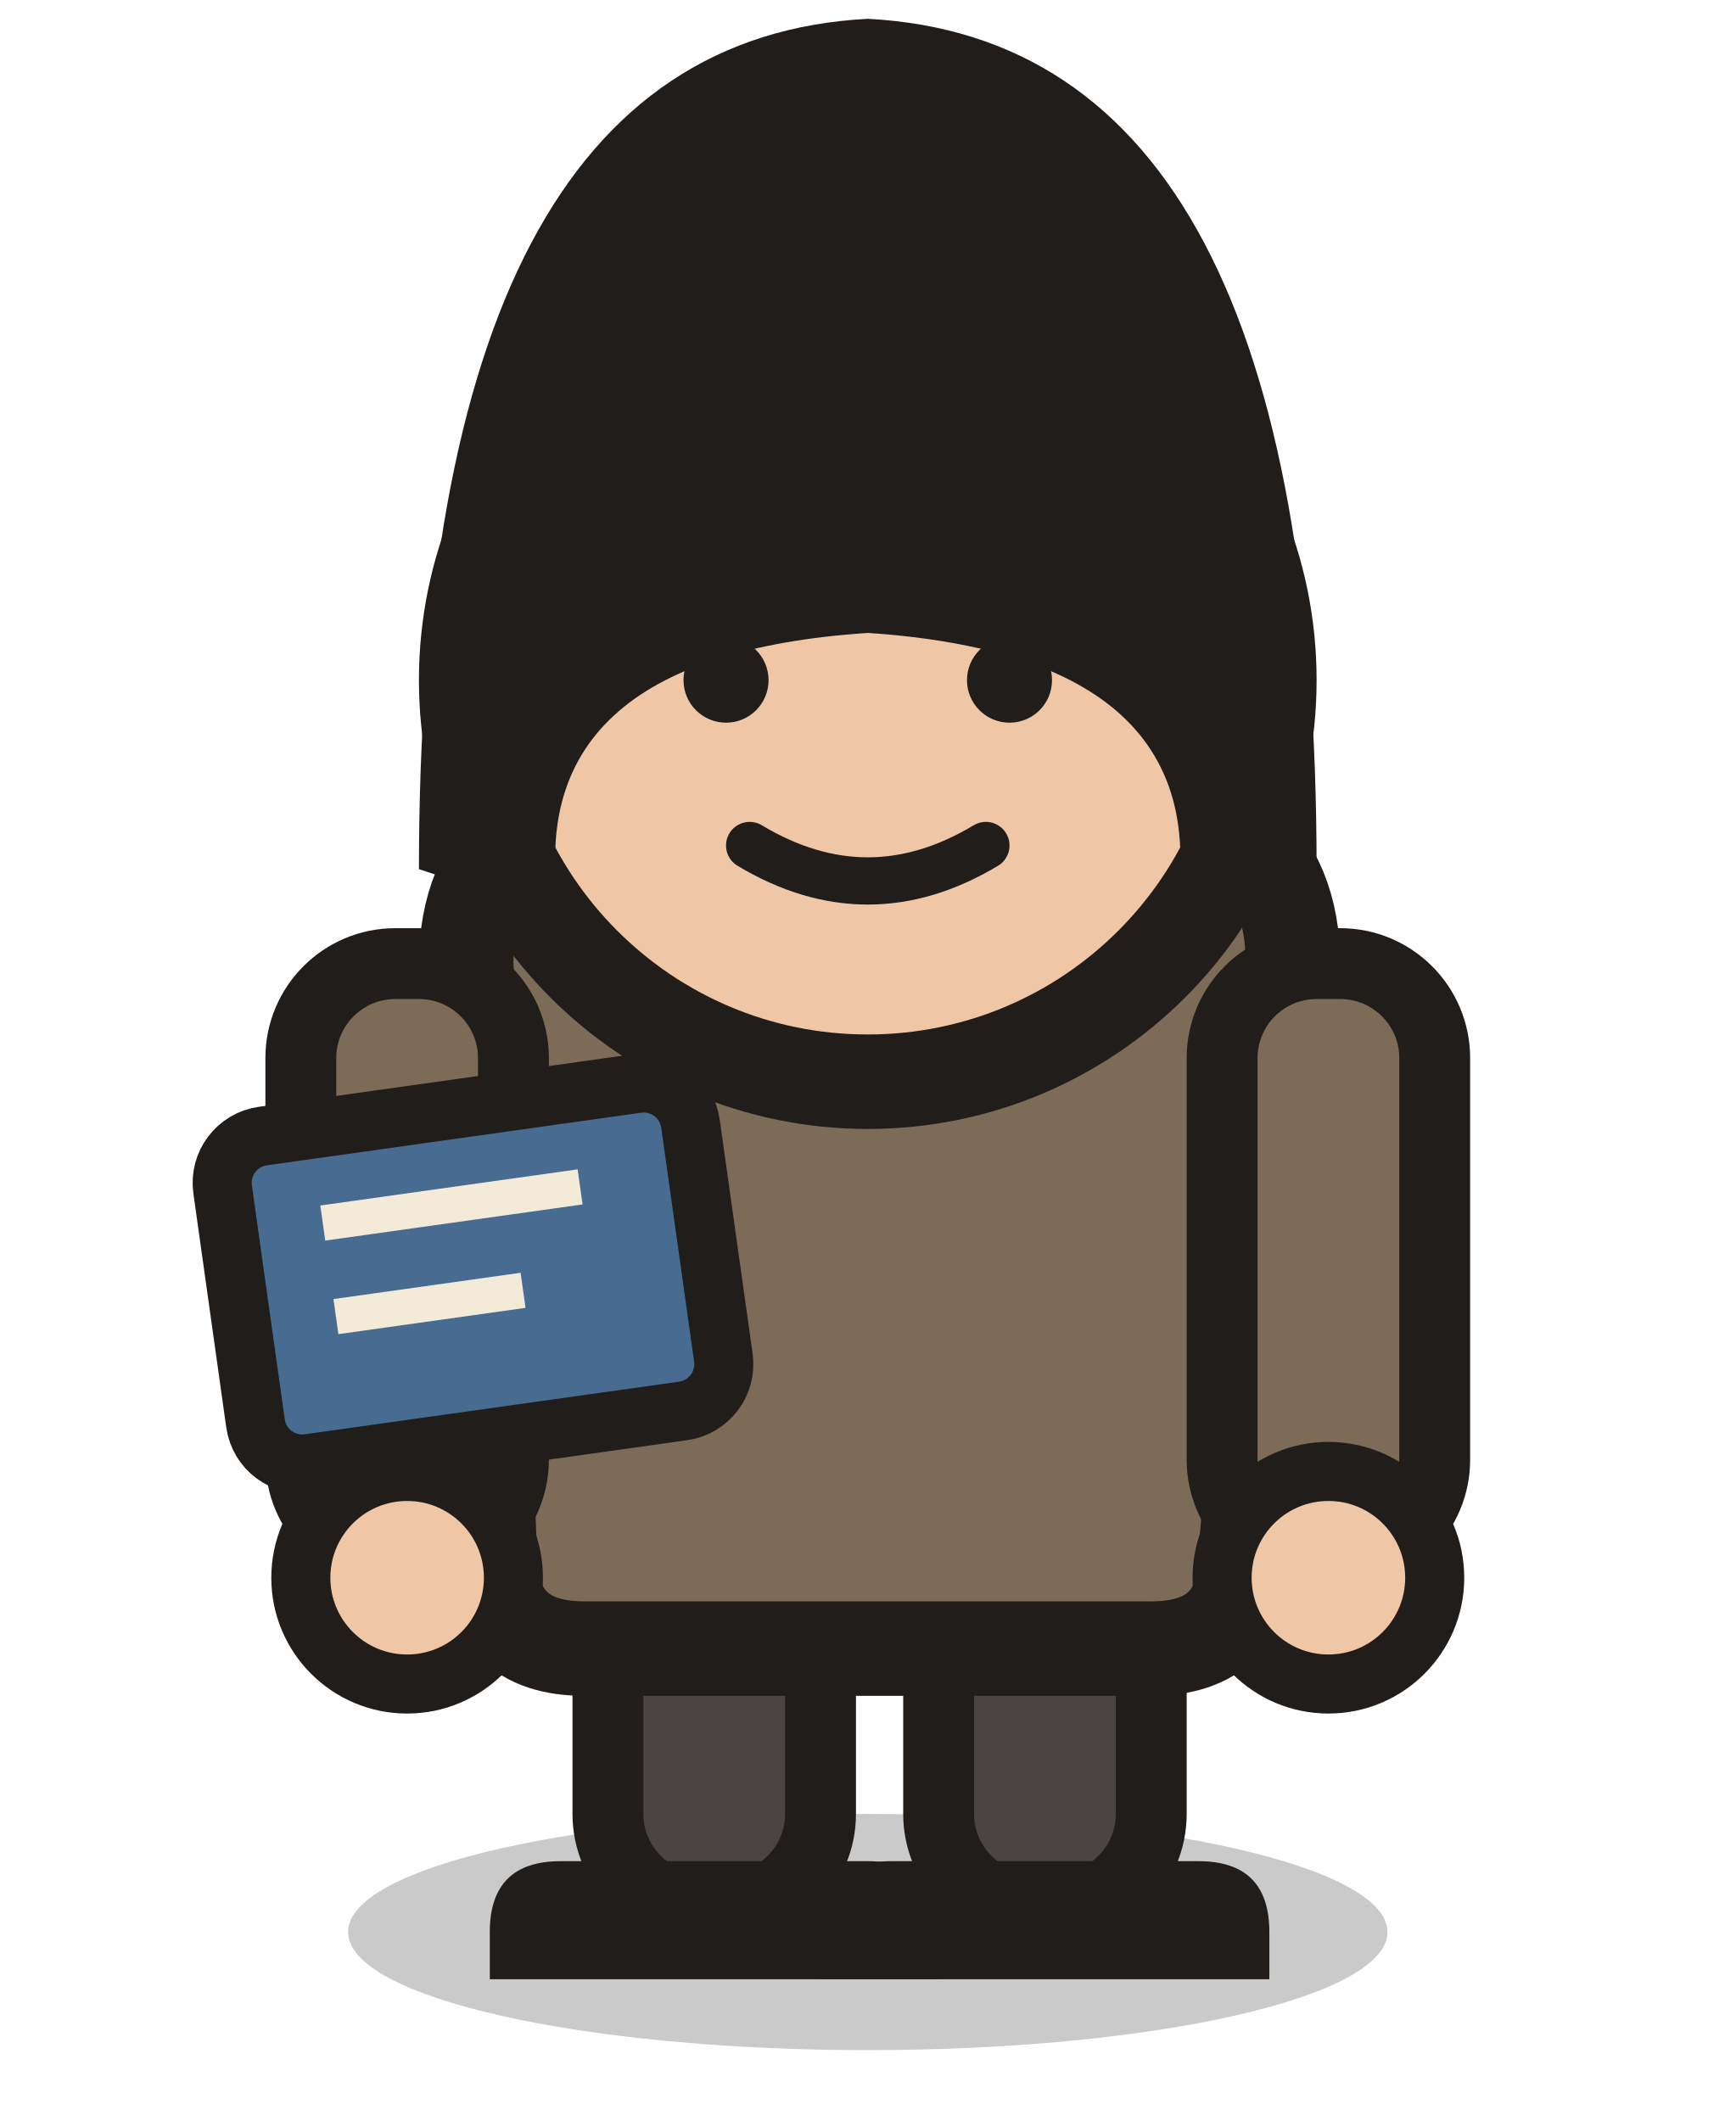
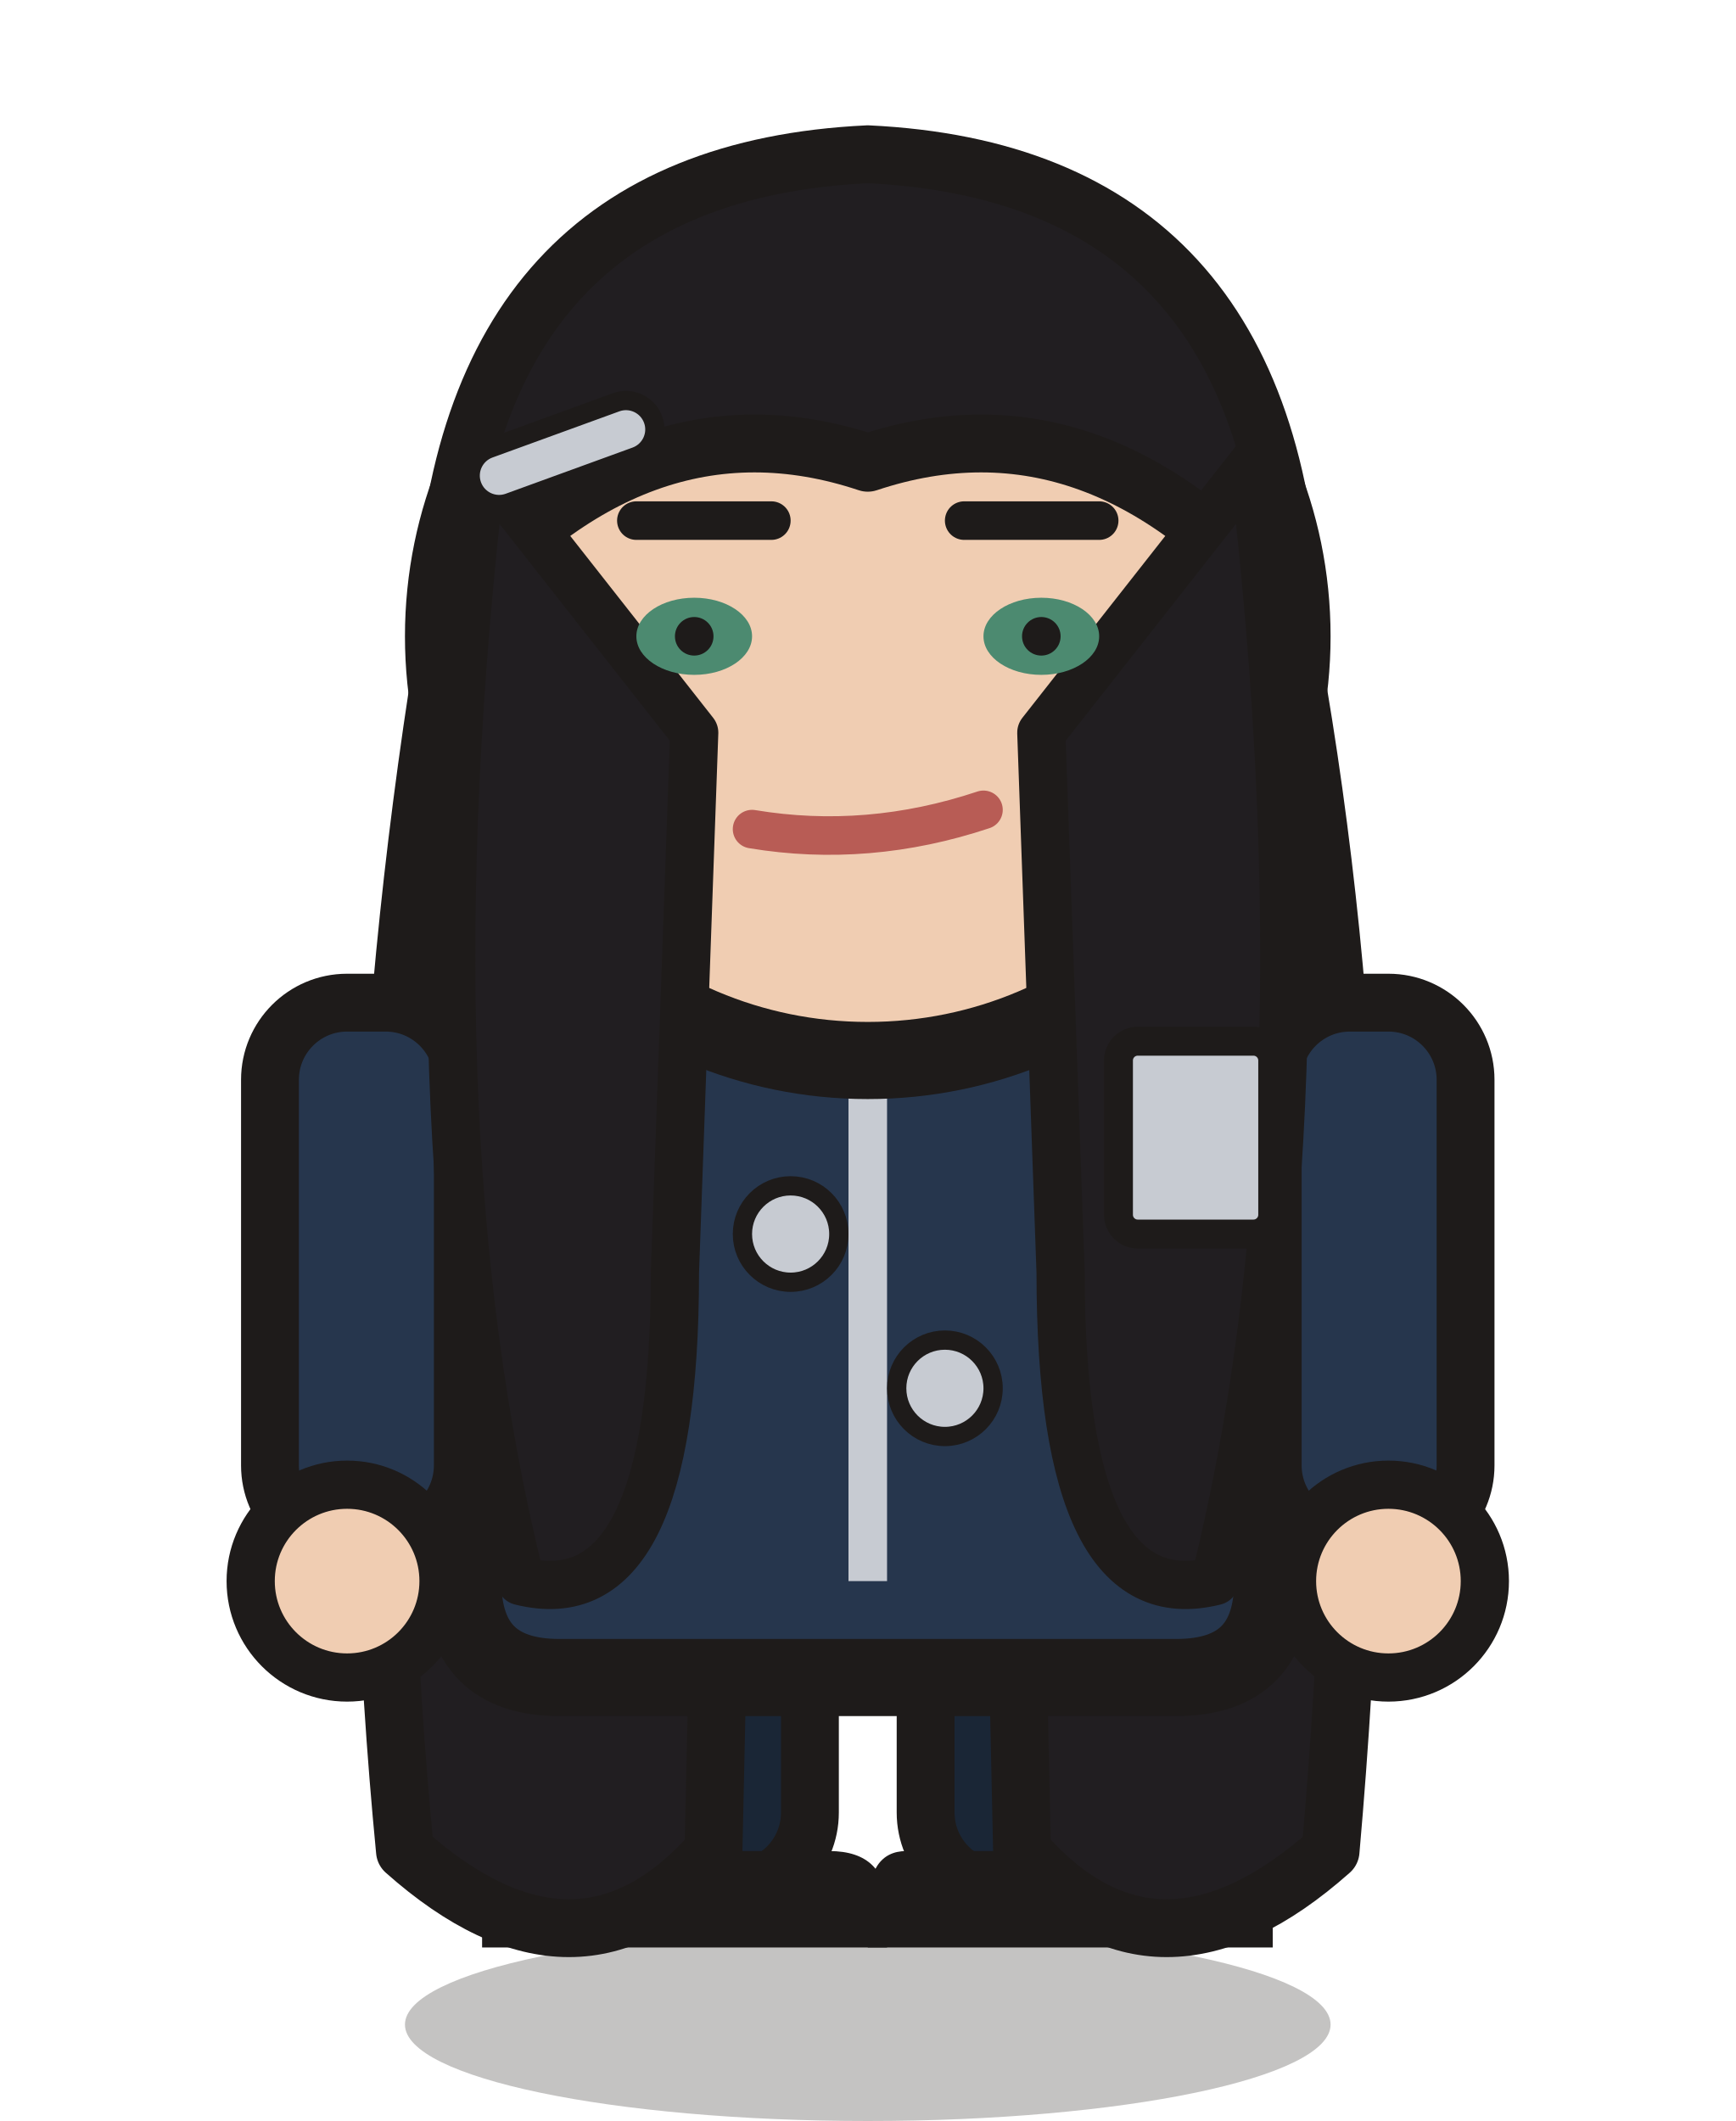
- <svg xmlns="http://www.w3.org/2000/svg" width="72" height="88" viewBox="0 0 72 88" fill="none">
-   <defs />
-   <g transform="translate(0.72 1.76) scale(0.98)">
-     <ellipse cx="36" cy="80" rx="22" ry="5" fill="rgba(20,18,15,.22)" />
-     <rect x="25" y="61" width="9" height="18" rx="4" fill="#4a4542" stroke="#211d1a" stroke-width="3" stroke-linejoin="round" stroke-linecap="round" />
-     <rect x="39" y="61" width="9" height="18" rx="4" fill="#4a4542" stroke="#211d1a" stroke-width="3" stroke-linejoin="round" stroke-linecap="round" />
-     <path d="M23 77 h13 q3 0 3 3 v2 h-19 v-2 q0 -3 3 -3Z" fill="#211d1a" />
-     <path d="M37 77 h13 q3 0 3 3 v2 h-19 v-2 q0 -3 3 -3Z" fill="#211d1a" />
-     <path d="M19 39 Q19 32 28 31 H45 Q54 32 54 39 L52 64 Q52 68 48 68 H24 Q20 68 20 64Z" fill="#7c6b57" stroke="#211d1a" stroke-width="4" stroke-linejoin="round" stroke-linecap="round" />
-     <path d="M29 33 L36 41 L43 33" fill="none" stroke="#211d1a" stroke-width="3" stroke-linejoin="round" stroke-linecap="round" />
-     <rect x="12" y="39" width="9" height="25" rx="4" fill="#7c6b57" stroke="#211d1a" stroke-width="3" stroke-linejoin="round" stroke-linecap="round" />
-     <rect x="51" y="39" width="9" height="25" rx="4" fill="#7c6b57" stroke="#211d1a" stroke-width="3" stroke-linejoin="round" stroke-linecap="round" />
-     <circle cx="16.5" cy="65" r="4.5" fill="#f0c7a6" stroke="#211d1a" stroke-width="2.5" stroke-linejoin="round" stroke-linecap="round" />
-     <circle cx="55.5" cy="65" r="4.5" fill="#f0c7a6" stroke="#211d1a" stroke-width="2.5" stroke-linejoin="round" stroke-linecap="round" />
-     <rect x="31" y="28" width="10" height="8" fill="#f0c7a6" stroke="#211d1a" stroke-width="2" stroke-linejoin="round" stroke-linecap="round" />
-     <circle cx="36" cy="27" r="17" fill="#f0c7a6" stroke="#211d1a" stroke-width="4" stroke-linejoin="round" stroke-linecap="round" />
-     <path d="M17 35 Q17 0 36 -1 Q55 0 55 35 L49 37 Q51 26 36 25 Q21 26 23 37Z" fill="#211d1a" />
-     <circle cx="30" cy="27" r="1.8" fill="#211d1a" />
-     <circle cx="42" cy="27" r="1.8" fill="#211d1a" />
-     <path d="M31 34 Q36 37 41 34" fill="none" stroke="#211d1a" stroke-width="2" stroke-linecap="round" />
-     <g transform="rotate(-8 20 50)">
-       <rect x="9" y="45" width="20" height="14" rx="2" fill="#486b91" stroke="#211d1a" stroke-width="2.5" stroke-linejoin="round" stroke-linecap="round" />
-       <path d="M13 49h11M13 53h8" stroke="#f4ead8" stroke-width="1.5" />
-     </g>
-   </g>
+ <svg xmlns="http://www.w3.org/2000/svg" width="90" height="110" viewBox="0 0 90 110" fill="none">
+   <ellipse cx="45" cy="105" rx="24" ry="5" fill="rgba(20,18,15,.25)" />
+   <rect x="32" y="78" width="10" height="20" rx="4" fill="#1a2636" stroke="#1e1b1a" stroke-width="3" stroke-linejoin="round" stroke-linecap="round" />
+   <rect x="48" y="78" width="10" height="20" rx="4" fill="#1a2636" stroke="#1e1b1a" stroke-width="3" stroke-linejoin="round" stroke-linecap="round" />
+   <path d="M27 96h16q3 0 3 3v2H25v-2q0-3 2-3Z" fill="#1e1b1a" />
+   <path d="M47 96h16q3 0 3 3v2H45v-2q0-3 2-3Z" fill="#1e1b1a" />
+   <path d="M23 34 Q18 65 21 96 Q30 104 37 96 L38 50 Q45 40 52 50 L53 96 Q60 104 69 96 Q72 62 67 34Z" fill="#211e21" stroke="#1e1b1a" stroke-width="3" stroke-linejoin="round" stroke-linecap="round" />
+   <path d="M22 52 Q22 43 33 42 H57 Q68 43 68 52 L66 82 Q66 87 61 87 H29 Q24 87 24 82Z" fill="#26364d" stroke="#1e1b1a" stroke-width="4" stroke-linejoin="round" stroke-linecap="round" />
+   <rect x="14" y="52" width="10" height="28" rx="4" fill="#26364d" stroke="#1e1b1a" stroke-width="3" stroke-linejoin="round" stroke-linecap="round" />
+   <rect x="66" y="52" width="10" height="28" rx="4" fill="#26364d" stroke="#1e1b1a" stroke-width="3" stroke-linejoin="round" stroke-linecap="round" />
+   <circle cx="18" cy="82" r="5" fill="#f0cdb2" stroke="#1e1b1a" stroke-width="2.5" stroke-linejoin="round" stroke-linecap="round" />
+   <circle cx="72" cy="82" r="5" fill="#f0cdb2" stroke="#1e1b1a" stroke-width="2.5" stroke-linejoin="round" stroke-linecap="round" />
+   <path d="M33 42 L45 55 L57 42" fill="#fffaf0" stroke="#1e1b1a" stroke-width="2" stroke-linejoin="round" stroke-linecap="round" />
+   <path d="M45 55 L45 82" stroke="#c7cbd2" stroke-width="2" />
+   <circle cx="41" cy="64" r="2.5" fill="#c7cbd2" stroke="#1e1b1a" stroke-width="1" stroke-linejoin="round" stroke-linecap="round" />
+   <circle cx="49" cy="72" r="2.5" fill="#c7cbd2" stroke="#1e1b1a" stroke-width="1" stroke-linejoin="round" stroke-linecap="round" />
+   <rect x="38" y="37" width="14" height="8" fill="#f0cdb2" stroke="#1e1b1a" stroke-width="2" stroke-linejoin="round" stroke-linecap="round" />
+   <circle cx="45" cy="33" r="22" fill="#f0cdb2" stroke="#1e1b1a" stroke-width="4" stroke-linejoin="round" stroke-linecap="round" />
+   <path d="M23 32 Q24 9 45 8 Q66 9 67 32 Q57 20 45 24 Q33 20 23 32Z" fill="#211e21" stroke="#1e1b1a" stroke-width="3" stroke-linejoin="round" stroke-linecap="round" />
+   <path d="M25 24 Q21 58 27 82 Q35 84 35 66 L36 38Z" fill="#211e21" stroke="#1e1b1a" stroke-width="2.5" stroke-linejoin="round" stroke-linecap="round" />
+   <path d="M65 24 Q69 58 63 82 Q55 84 55 66 L54 38Z" fill="#211e21" stroke="#1e1b1a" stroke-width="2.5" stroke-linejoin="round" stroke-linecap="round" />
+   <rect x="24" y="22" width="10" height="3" rx="1.5" fill="#c7cbd2" stroke="#1e1b1a" stroke-width="1" stroke-linejoin="round" stroke-linecap="round" transform="rotate(-20 29 23)" />
+   <ellipse cx="36" cy="33" rx="3" ry="2" fill="#4c8a70" />
+   <ellipse cx="54" cy="33" rx="3" ry="2" fill="#4c8a70" />
+   <circle cx="36" cy="33" r="1" fill="#1e1b1a" />
+   <circle cx="54" cy="33" r="1" fill="#1e1b1a" />
+   <path d="M33 27h7M50 27h7" stroke="#1e1b1a" stroke-width="2" stroke-linecap="round" />
+   <path d="M39 43 Q45 44 51 42" fill="none" stroke="#b85c55" stroke-width="2" stroke-linecap="round" />
+   <rect x="58" y="54" width="8" height="10" rx="1" fill="#c7cbd2" stroke="#1e1b1a" stroke-width="1.5" stroke-linejoin="round" stroke-linecap="round" />
</svg>
